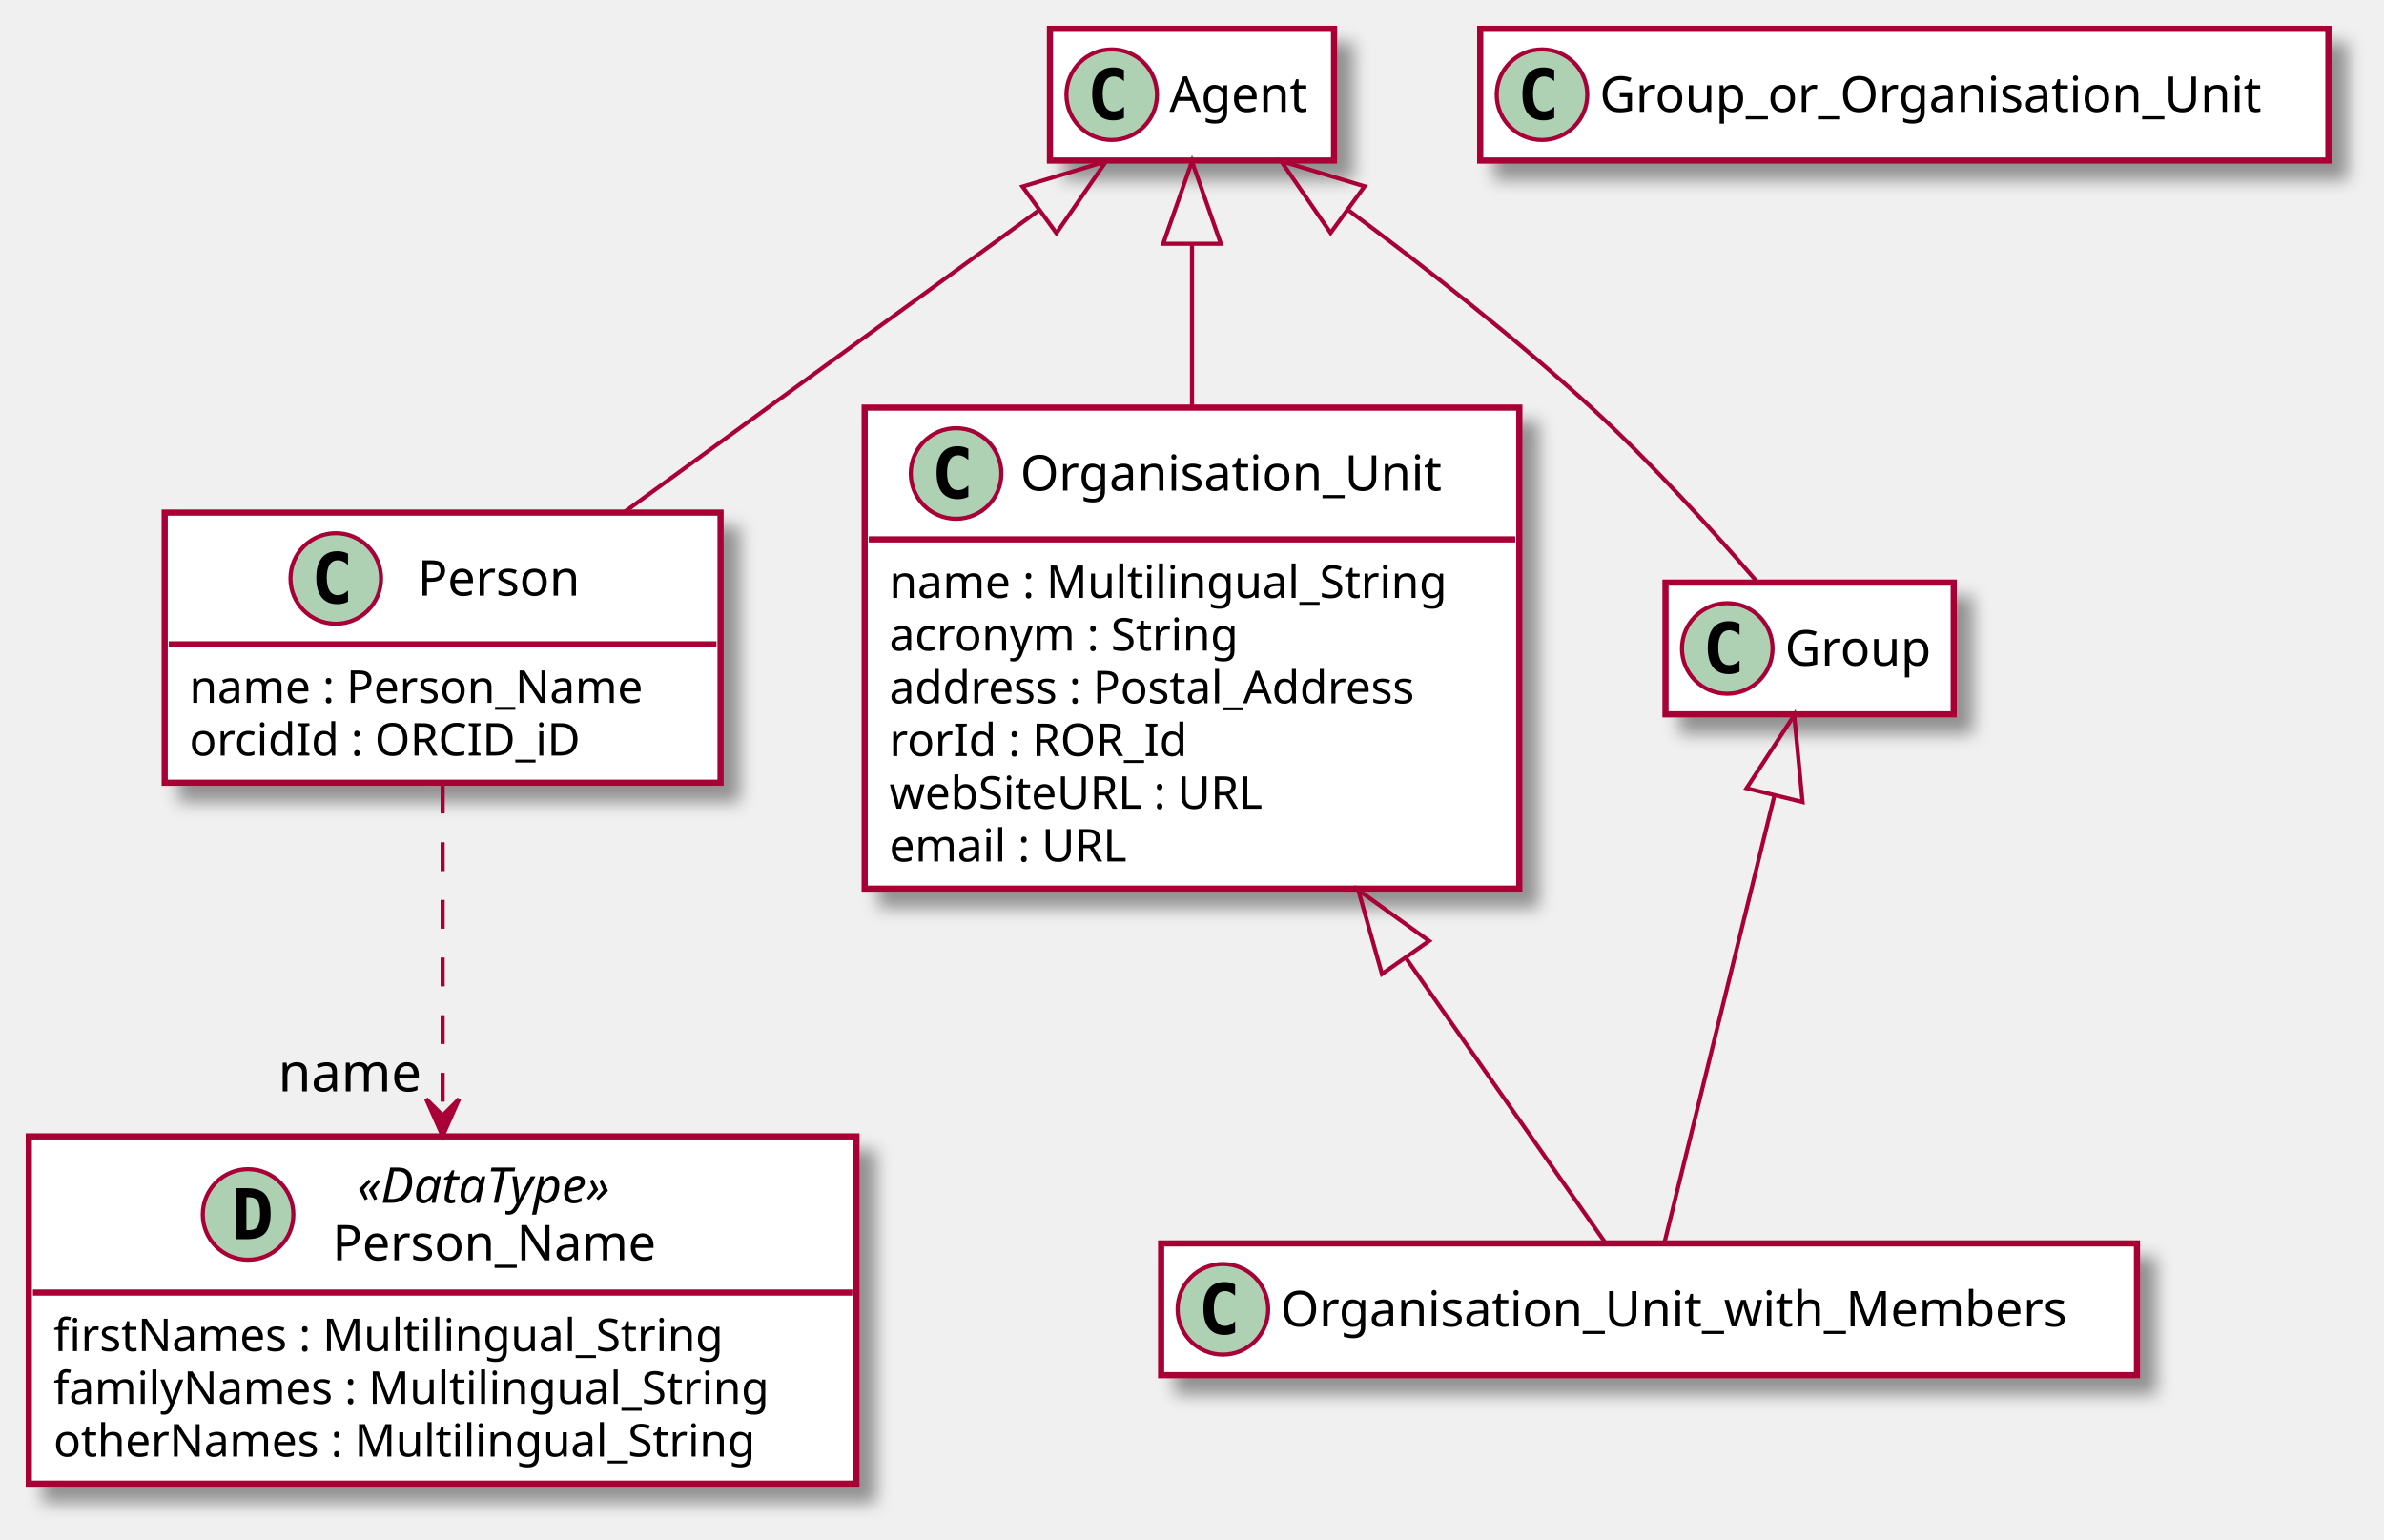
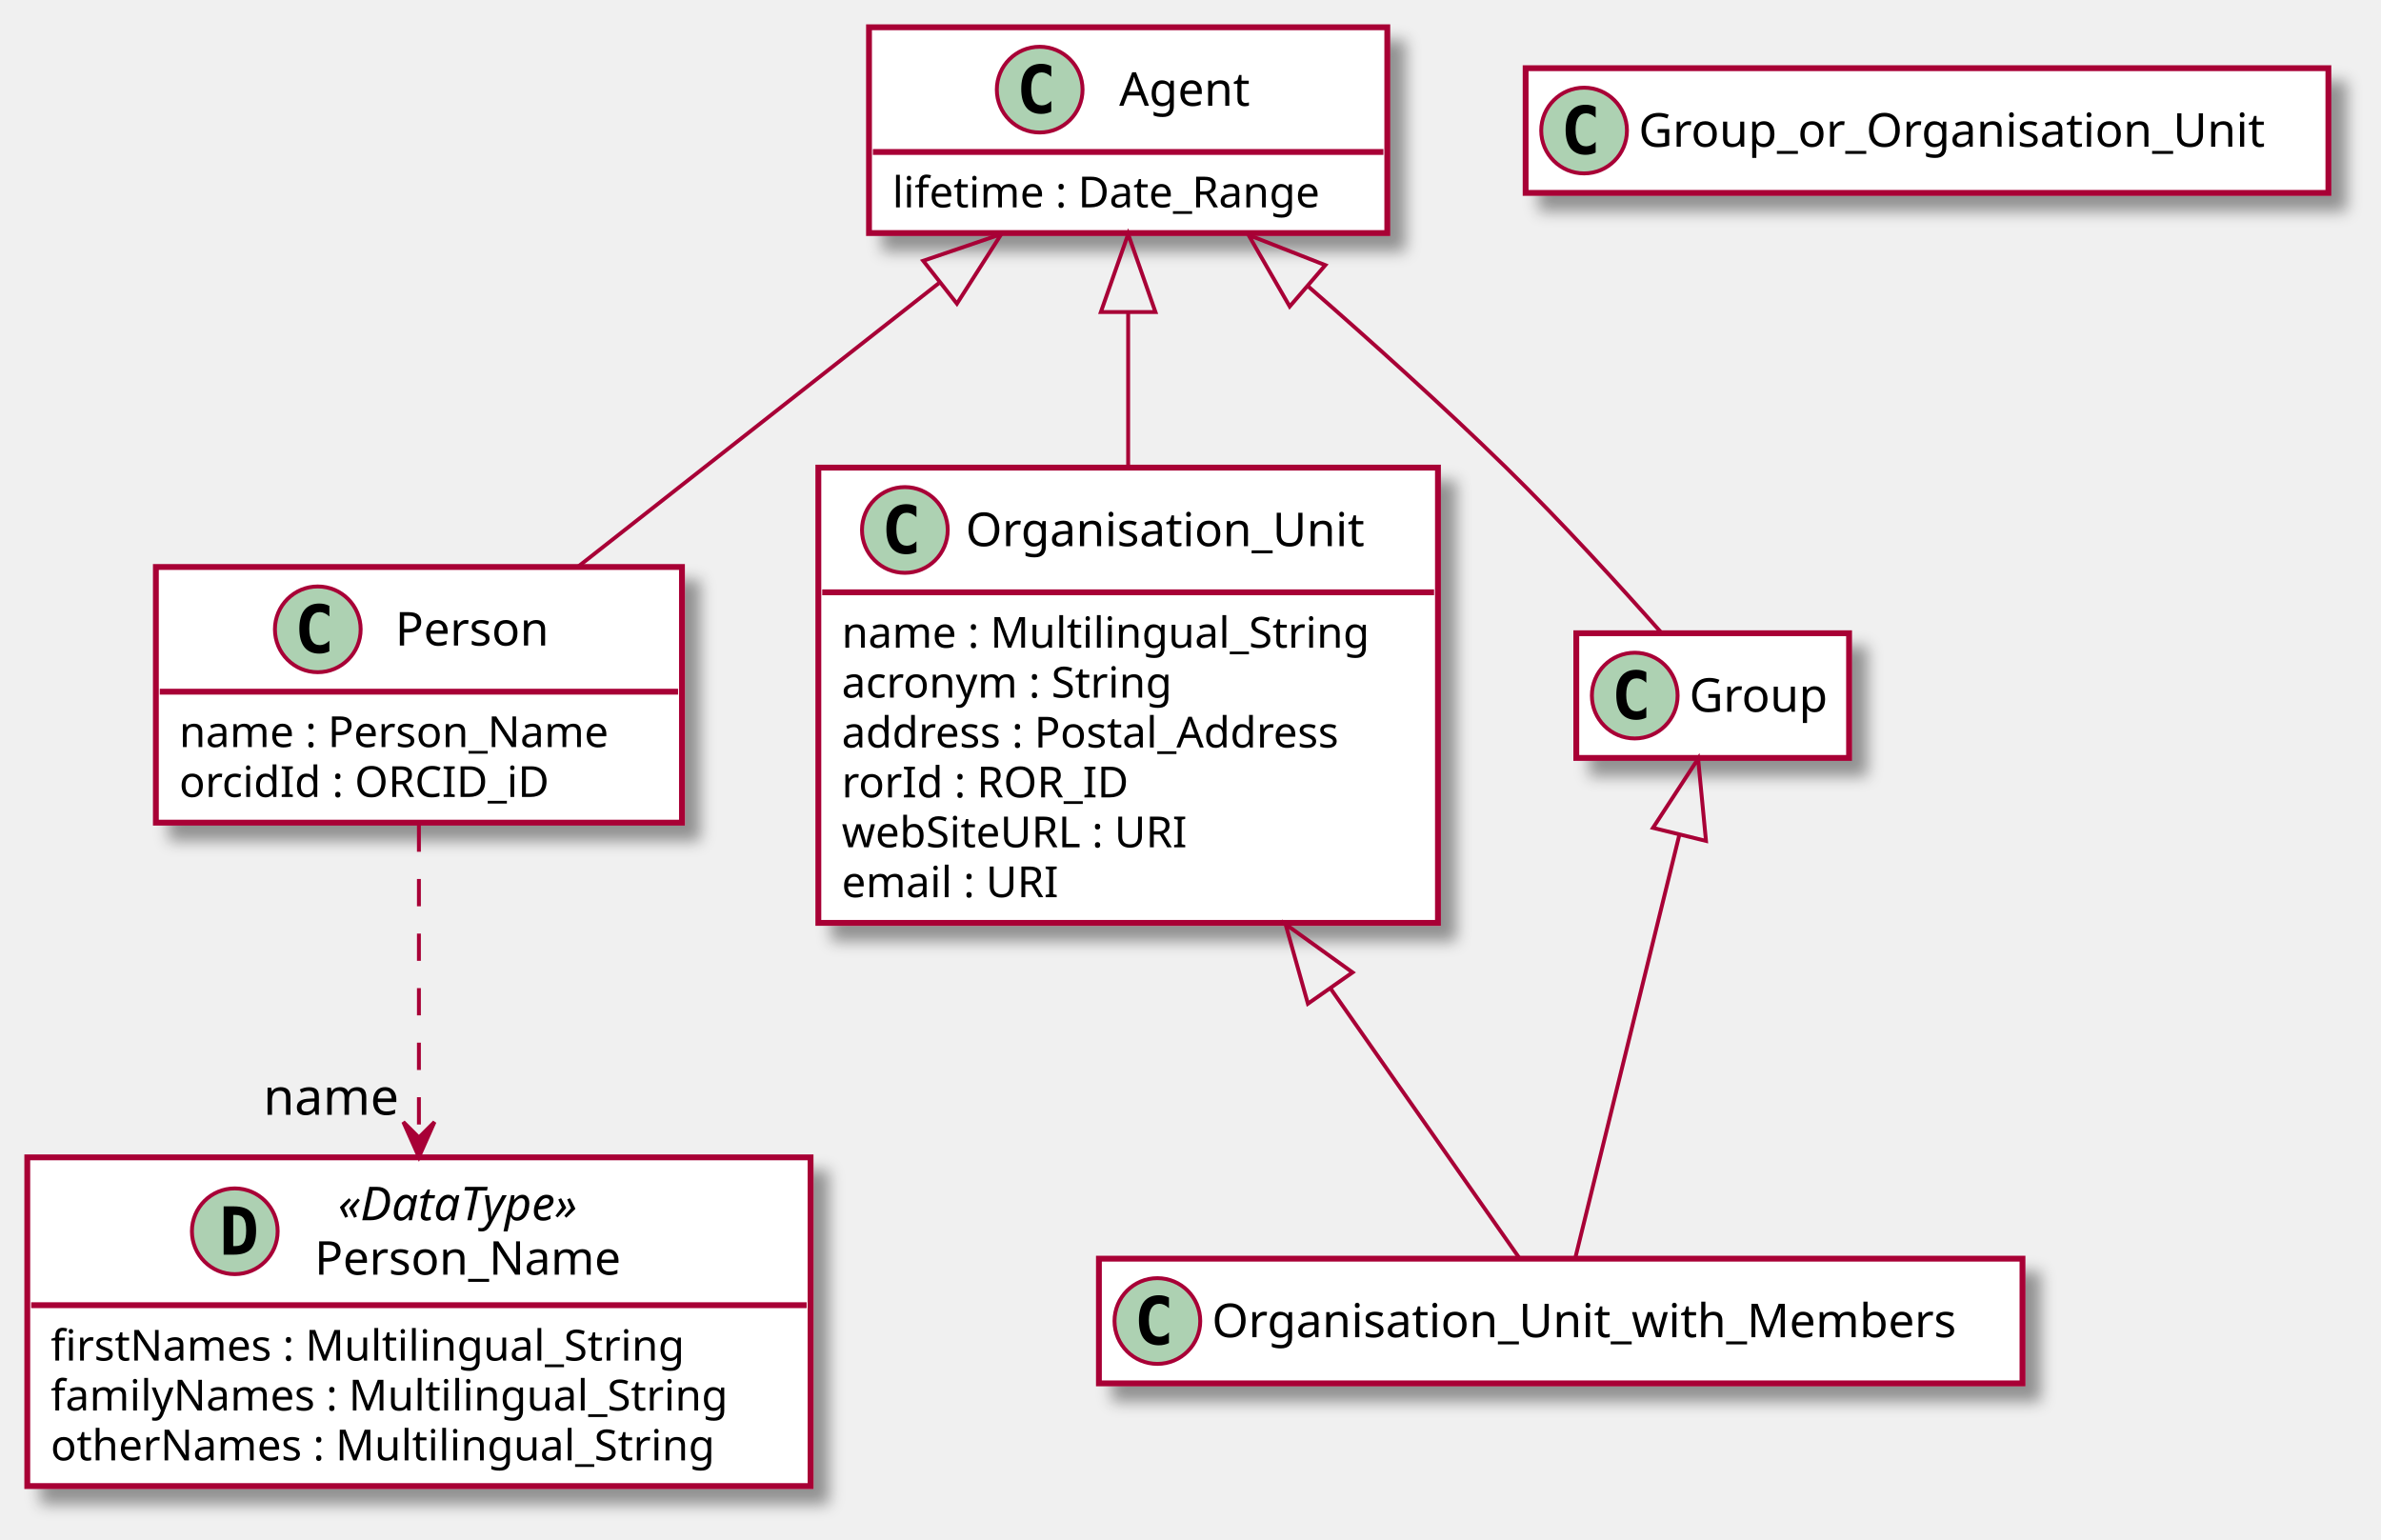
- <svg xmlns="http://www.w3.org/2000/svg" contentScriptType="application/ecmascript" contentStyleType="text/css" height="374px" preserveAspectRatio="none" style="width:579px;height:374px;background:#FFFFFF;" version="1.1" viewBox="0 0 579 374" width="579px" zoomAndPan="magnify">
+ <svg xmlns="http://www.w3.org/2000/svg" contentScriptType="application/ecmascript" contentStyleType="text/css" height="395px" preserveAspectRatio="none" style="width:611px;height:395px;background:#FFFFFF;" version="1.1" viewBox="0 0 611 395" width="611px" zoomAndPan="magnify">
  <defs>
-     <filter height="300%" id="fnsi4ogf8i3mp" width="300%" x="-1" y="-1">
+     <filter height="300%" id="flqvwv23atd8k" width="300%" x="-1" y="-1">
      <feGaussianBlur result="blurOut" stdDeviation="2.0" />
      <feColorMatrix in="blurOut" result="blurOut2" type="matrix" values="0 0 0 0 0 0 0 0 0 0 0 0 0 0 0 0 0 0 .4 0" />
      <feOffset dx="4.0" dy="4.0" in="blurOut2" result="blurOut3" />
      <feBlend in="SourceGraphic" in2="blurOut3" mode="normal" />
    </filter>
  </defs>
  <g>
-     <rect codeLine="23" fill="#FFFFFF" filter="url(#fnsi4ogf8i3mp)" height="32" id="Agent" style="stroke:#A80036;stroke-width:1.5;" width="69" x="255" y="7" />
-     <ellipse cx="270" cy="23" fill="#ADD1B2" rx="11" ry="11" style="stroke:#A80036;stroke-width:1.0;" />
-     <path d="M272.969,28.641 Q272.391,28.938 271.75,29.078 Q271.109,29.234 270.406,29.234 Q267.906,29.234 266.578,27.594 Q265.266,25.938 265.266,22.812 Q265.266,19.688 266.578,18.031 Q267.906,16.375 270.406,16.375 Q271.109,16.375 271.75,16.531 Q272.406,16.688 272.969,16.984 L272.969,19.703 Q272.344,19.125 271.75,18.859 Q271.156,18.578 270.531,18.578 Q269.188,18.578 268.5,19.656 Q267.812,20.719 267.812,22.812 Q267.812,24.906 268.5,25.984 Q269.188,27.047 270.531,27.047 Q271.156,27.047 271.75,26.781 Q272.344,26.5 272.969,25.922 L272.969,28.641 Z " fill="#000000" />
-     <text fill="#000000" font-family="sans-serif" font-size="12" lengthAdjust="spacing" textLength="37" x="284" y="27.154">Agent</text>
-     <rect codeLine="25" fill="#FFFFFF" filter="url(#fnsi4ogf8i3mp)" height="32" id="Group_or_Organisation_Unit" style="stroke:#A80036;stroke-width:1.5;" width="206" x="359.5" y="7" />
-     <ellipse cx="374.5" cy="23" fill="#ADD1B2" rx="11" ry="11" style="stroke:#A80036;stroke-width:1.0;" />
-     <path d="M377.469,28.641 Q376.891,28.938 376.25,29.078 Q375.609,29.234 374.906,29.234 Q372.406,29.234 371.078,27.594 Q369.766,25.938 369.766,22.812 Q369.766,19.688 371.078,18.031 Q372.406,16.375 374.906,16.375 Q375.609,16.375 376.25,16.531 Q376.906,16.688 377.469,16.984 L377.469,19.703 Q376.844,19.125 376.25,18.859 Q375.656,18.578 375.031,18.578 Q373.688,18.578 373,19.656 Q372.312,20.719 372.312,22.812 Q372.312,24.906 373,25.984 Q373.688,27.047 375.031,27.047 Q375.656,27.047 376.25,26.781 Q376.844,26.5 377.469,25.922 L377.469,28.641 Z " fill="#000000" />
-     <text fill="#000000" font-family="sans-serif" font-size="12" lengthAdjust="spacing" textLength="174" x="388.5" y="27.154">Group_or_Organisation_Unit</text>
-     <rect codeLine="41" fill="#FFFFFF" filter="url(#fnsi4ogf8i3mp)" height="65.609" id="Person" style="stroke:#A80036;stroke-width:1.5;" width="135" x="40" y="124.5" />
-     <ellipse cx="81.55" cy="140.5" fill="#ADD1B2" rx="11" ry="11" style="stroke:#A80036;stroke-width:1.0;" />
-     <path d="M84.519,146.141 Q83.941,146.438 83.3,146.578 Q82.659,146.734 81.956,146.734 Q79.456,146.734 78.128,145.094 Q76.816,143.438 76.816,140.312 Q76.816,137.188 78.128,135.531 Q79.456,133.875 81.956,133.875 Q82.659,133.875 83.3,134.031 Q83.956,134.188 84.519,134.484 L84.519,137.203 Q83.894,136.625 83.3,136.359 Q82.706,136.078 82.081,136.078 Q80.737,136.078 80.05,137.156 Q79.362,138.219 79.362,140.312 Q79.362,142.406 80.05,143.484 Q80.737,144.547 82.081,144.547 Q82.706,144.547 83.3,144.281 Q83.894,144 84.519,143.422 L84.519,146.141 Z " fill="#000000" />
-     <text fill="#000000" font-family="sans-serif" font-size="12" lengthAdjust="spacing" textLength="44" x="101.45" y="144.654">Person</text>
-     <line style="stroke:#A80036;stroke-width:1.5;" x1="41" x2="174" y1="156.5" y2="156.5" />
-     <text fill="#000000" font-family="sans-serif" font-size="11" lengthAdjust="spacing" textLength="123" x="46" y="170.71">name : Person_Name</text>
-     <text fill="#000000" font-family="sans-serif" font-size="11" lengthAdjust="spacing" textLength="102" x="46" y="183.515">orcidId : ORCID_iD</text>
-     <rect codeLine="46" fill="#FFFFFF" filter="url(#fnsi4ogf8i3mp)" height="84.352" id="Person_Name" style="stroke:#A80036;stroke-width:1.5;" width="201" x="7" y="276" />
-     <ellipse cx="60.25" cy="294.969" fill="#ADD0B2" rx="11" ry="11" style="stroke:#A80036;stroke-width:1.0;" />
-     <path d="M59.844,290.781 L59.844,298.766 L60.5,298.766 Q61.938,298.766 62.547,297.859 Q63.172,296.938 63.172,294.766 Q63.172,292.594 62.547,291.688 Q61.938,290.781 60.5,290.781 L59.844,290.781 Z M57.391,288.578 L60.016,288.578 Q63.047,288.578 64.375,290.031 Q65.719,291.469 65.719,294.766 Q65.719,298.062 64.375,299.516 Q63.047,300.969 60.016,300.969 L57.391,300.969 L57.391,288.578 Z " fill="#000000" />
-     <text fill="#000000" font-family="sans-serif" font-size="12" font-style="italic" lengthAdjust="spacing" textLength="74" x="86.75" y="292.139">«DataType»</text>
-     <text fill="#000000" font-family="sans-serif" font-size="12" lengthAdjust="spacing" textLength="86" x="80.75" y="306.107">Person_Name</text>
-     <line style="stroke:#A80036;stroke-width:1.5;" x1="8" x2="207" y1="313.938" y2="313.938" />
-     <text fill="#000000" font-family="sans-serif" font-size="11" lengthAdjust="spacing" textLength="178" x="13" y="328.148">firstNames : Multilingual_String</text>
-     <text fill="#000000" font-family="sans-serif" font-size="11" lengthAdjust="spacing" textLength="189" x="13" y="340.953">familyNames : Multilingual_String</text>
-     <text fill="#000000" font-family="sans-serif" font-size="11" lengthAdjust="spacing" textLength="185" x="13" y="353.757">otherNames : Multilingual_String</text>
-     <rect codeLine="30" fill="#FFFFFF" filter="url(#fnsi4ogf8i3mp)" height="116.828" id="Organisation_Unit" style="stroke:#A80036;stroke-width:1.5;" width="159" x="210" y="99" />
-     <ellipse cx="232.2" cy="115" fill="#ADD1B2" rx="11" ry="11" style="stroke:#A80036;stroke-width:1.0;" />
-     <path d="M235.169,120.641 Q234.591,120.938 233.95,121.078 Q233.309,121.234 232.606,121.234 Q230.106,121.234 228.778,119.594 Q227.466,117.938 227.466,114.812 Q227.466,111.688 228.778,110.031 Q230.106,108.375 232.606,108.375 Q233.309,108.375 233.95,108.531 Q234.606,108.688 235.169,108.984 L235.169,111.703 Q234.544,111.125 233.95,110.859 Q233.356,110.578 232.731,110.578 Q231.387,110.578 230.7,111.656 Q230.012,112.719 230.012,114.812 Q230.012,116.906 230.7,117.984 Q231.387,119.047 232.731,119.047 Q233.356,119.047 233.95,118.781 Q234.544,118.5 235.169,117.922 L235.169,120.641 Z " fill="#000000" />
-     <text fill="#000000" font-family="sans-serif" font-size="12" lengthAdjust="spacing" textLength="111" x="247.8" y="119.154">Organisation_Unit</text>
-     <line style="stroke:#A80036;stroke-width:1.5;" x1="211" x2="368" y1="131" y2="131" />
-     <text fill="#000000" font-family="sans-serif" font-size="11" lengthAdjust="spacing" textLength="147" x="216" y="145.21">name : Multilingual_String</text>
-     <text fill="#000000" font-family="sans-serif" font-size="11" lengthAdjust="spacing" textLength="95" x="216" y="158.015">acronym : String</text>
-     <text fill="#000000" font-family="sans-serif" font-size="11" lengthAdjust="spacing" textLength="147" x="216" y="170.82">address : Postal_Address</text>
-     <text fill="#000000" font-family="sans-serif" font-size="11" lengthAdjust="spacing" textLength="78" x="216" y="183.625">rorId : ROR_Id</text>
-     <text fill="#000000" font-family="sans-serif" font-size="11" lengthAdjust="spacing" textLength="99" x="216" y="196.429">webSiteURL : URL</text>
-     <text fill="#000000" font-family="sans-serif" font-size="11" lengthAdjust="spacing" textLength="64" x="216" y="209.234">email : URL</text>
-     <rect codeLine="65" fill="#FFFFFF" filter="url(#fnsi4ogf8i3mp)" height="32" id="Group" style="stroke:#A80036;stroke-width:1.5;" width="70" x="404.5" y="141.5" />
-     <ellipse cx="419.5" cy="157.5" fill="#ADD1B2" rx="11" ry="11" style="stroke:#A80036;stroke-width:1.0;" />
-     <path d="M422.469,163.141 Q421.891,163.438 421.25,163.578 Q420.609,163.734 419.906,163.734 Q417.406,163.734 416.078,162.094 Q414.766,160.438 414.766,157.312 Q414.766,154.188 416.078,152.531 Q417.406,150.875 419.906,150.875 Q420.609,150.875 421.25,151.031 Q421.906,151.188 422.469,151.484 L422.469,154.203 Q421.844,153.625 421.25,153.359 Q420.656,153.078 420.031,153.078 Q418.688,153.078 418,154.156 Q417.312,155.219 417.312,157.312 Q417.312,159.406 418,160.484 Q418.688,161.547 420.031,161.547 Q420.656,161.547 421.25,161.281 Q421.844,161 422.469,160.422 L422.469,163.141 Z " fill="#000000" />
-     <text fill="#000000" font-family="sans-serif" font-size="12" lengthAdjust="spacing" textLength="38" x="433.5" y="161.654">Group</text>
-     <rect codeLine="70" fill="#FFFFFF" filter="url(#fnsi4ogf8i3mp)" height="32" id="Organisation_Unit_with_Members" style="stroke:#A80036;stroke-width:1.5;" width="237" x="282" y="302" />
-     <ellipse cx="297" cy="318" fill="#ADD1B2" rx="11" ry="11" style="stroke:#A80036;stroke-width:1.0;" />
-     <path d="M299.969,323.641 Q299.391,323.938 298.75,324.078 Q298.109,324.234 297.406,324.234 Q294.906,324.234 293.578,322.594 Q292.266,320.938 292.266,317.812 Q292.266,314.688 293.578,313.031 Q294.906,311.375 297.406,311.375 Q298.109,311.375 298.75,311.531 Q299.406,311.688 299.969,311.984 L299.969,314.703 Q299.344,314.125 298.75,313.859 Q298.156,313.578 297.531,313.578 Q296.188,313.578 295.5,314.656 Q294.812,315.719 294.812,317.812 Q294.812,319.906 295.5,320.984 Q296.188,322.047 297.531,322.047 Q298.156,322.047 298.75,321.781 Q299.344,321.5 299.969,320.922 L299.969,323.641 Z " fill="#000000" />
-     <text fill="#000000" font-family="sans-serif" font-size="12" lengthAdjust="spacing" textLength="205" x="311" y="322.154">Organisation_Unit_with_Members</text>
-     <path codeLine="320" d="M107.5,190.57 C107.5,213.64 107.5,245.09 107.5,270.85 " fill="none" id="Person-to-Person_Name" style="stroke:#A80036;stroke-width:1.0;stroke-dasharray:7.0,7.0;" />
-     <polygon fill="#A80036" points="107.5,275.92,111.5,266.92,107.5,270.92,103.5,266.92,107.5,275.92" style="stroke:#A80036;stroke-width:1.0;" />
-     <text fill="#000000" font-family="sans-serif" font-size="13" lengthAdjust="spacing" textLength="37" x="67.552" y="265.068">name</text>
-     <path codeLine="324" d="M252.13,51.21 C222.97,72.44 182.37,101.99 151.62,124.38 " fill="none" id="Agent-backto-Person" style="stroke:#A80036;stroke-width:1.0;" />
-     <polygon fill="none" points="248.33,45.31,268.62,39.2,256.57,56.63,248.33,45.31" style="stroke:#A80036;stroke-width:1.0;" />
-     <path codeLine="328" d="M289.5,59.25 C289.5,71.43 289.5,85.43 289.5,98.94 " fill="none" id="Agent-backto-Organisation_Unit" style="stroke:#A80036;stroke-width:1.0;" />
-     <polygon fill="none" points="282.5,59.2,289.5,39.2,296.5,59.2,282.5,59.2" style="stroke:#A80036;stroke-width:1.0;" />
-     <path codeLine="336" d="M327.43,51.01 C345.85,64.7 367.95,81.99 386.5,99 C401.11,112.4 416.29,129.22 426.64,141.19 " fill="none" id="Agent-backto-Group" style="stroke:#A80036;stroke-width:1.0;" />
-     <polygon fill="none" points="323.16,56.56,311.14,39.12,331.42,45.25,323.16,56.56" style="stroke:#A80036;stroke-width:1.0;" />
-     <path codeLine="340" d="M430.97,193.15 C422.67,226.92 410.42,276.7 404.29,301.62 " fill="none" id="Group-backto-Organisation_Unit_with_Members" style="stroke:#A80036;stroke-width:1.0;" />
-     <polygon fill="none" points="424.18,191.45,435.76,173.7,437.78,194.79,424.18,191.45" style="stroke:#A80036;stroke-width:1.0;" />
-     <path codeLine="344" d="M341.42,232.64 C359.68,258.72 378.46,285.53 389.81,301.73 " fill="none" id="Organisation_Unit-backto-Organisation_Unit_with_Members" style="stroke:#A80036;stroke-width:1.0;" />
-     <polygon fill="none" points="335.63,236.57,329.89,216.17,347.09,228.54,335.63,236.57" style="stroke:#A80036;stroke-width:1.0;" />
+     <rect codeLine="23" fill="#FFFFFF" filter="url(#flqvwv23atd8k)" height="52.805" id="Agent" style="stroke:#A80036;stroke-width:1.5;" width="133" x="223" y="7" />
+     <ellipse cx="266.8" cy="23" fill="#ADD1B2" rx="11" ry="11" style="stroke:#A80036;stroke-width:1.0;" />
+     <path d="M269.769,28.641 Q269.191,28.938 268.55,29.078 Q267.909,29.234 267.206,29.234 Q264.706,29.234 263.378,27.594 Q262.066,25.938 262.066,22.812 Q262.066,19.688 263.378,18.031 Q264.706,16.375 267.206,16.375 Q267.909,16.375 268.55,16.531 Q269.206,16.688 269.769,16.984 L269.769,19.703 Q269.144,19.125 268.55,18.859 Q267.956,18.578 267.331,18.578 Q265.988,18.578 265.3,19.656 Q264.613,20.719 264.613,22.812 Q264.613,24.906 265.3,25.984 Q265.988,27.047 267.331,27.047 Q267.956,27.047 268.55,26.781 Q269.144,26.5 269.769,25.922 L269.769,28.641 Z " fill="#000000" />
+     <text fill="#000000" font-family="sans-serif" font-size="12" lengthAdjust="spacing" textLength="37" x="287.2" y="27.154">Agent</text>
+     <line style="stroke:#A80036;stroke-width:1.5;" x1="224" x2="355" y1="39" y2="39" />
+     <text fill="#000000" font-family="sans-serif" font-size="11" lengthAdjust="spacing" textLength="121" x="229" y="53.21">lifetime : Date_Range</text>
+     <rect codeLine="26" fill="#FFFFFF" filter="url(#flqvwv23atd8k)" height="32" id="Group_or_Organisation_Unit" style="stroke:#A80036;stroke-width:1.5;" width="206" x="391.5" y="17.5" />
+     <ellipse cx="406.5" cy="33.5" fill="#ADD1B2" rx="11" ry="11" style="stroke:#A80036;stroke-width:1.0;" />
+     <path d="M409.469,39.141 Q408.891,39.438 408.25,39.578 Q407.609,39.734 406.906,39.734 Q404.406,39.734 403.078,38.094 Q401.766,36.438 401.766,33.312 Q401.766,30.188 403.078,28.531 Q404.406,26.875 406.906,26.875 Q407.609,26.875 408.25,27.031 Q408.906,27.188 409.469,27.484 L409.469,30.203 Q408.844,29.625 408.25,29.359 Q407.656,29.078 407.031,29.078 Q405.688,29.078 405,30.156 Q404.312,31.219 404.312,33.312 Q404.312,35.406 405,36.484 Q405.688,37.547 407.031,37.547 Q407.656,37.547 408.25,37.281 Q408.844,37 409.469,36.422 L409.469,39.141 Z " fill="#000000" />
+     <text fill="#000000" font-family="sans-serif" font-size="12" lengthAdjust="spacing" textLength="174" x="420.5" y="37.654">Group_or_Organisation_Unit</text>
+     <rect codeLine="42" fill="#FFFFFF" filter="url(#flqvwv23atd8k)" height="65.609" id="Person" style="stroke:#A80036;stroke-width:1.5;" width="135" x="40" y="145.5" />
+     <ellipse cx="81.55" cy="161.5" fill="#ADD1B2" rx="11" ry="11" style="stroke:#A80036;stroke-width:1.0;" />
+     <path d="M84.519,167.141 Q83.941,167.438 83.3,167.578 Q82.659,167.734 81.956,167.734 Q79.456,167.734 78.128,166.094 Q76.816,164.438 76.816,161.312 Q76.816,158.188 78.128,156.531 Q79.456,154.875 81.956,154.875 Q82.659,154.875 83.3,155.031 Q83.956,155.188 84.519,155.484 L84.519,158.203 Q83.894,157.625 83.3,157.359 Q82.706,157.078 82.081,157.078 Q80.737,157.078 80.05,158.156 Q79.362,159.219 79.362,161.312 Q79.362,163.406 80.05,164.484 Q80.737,165.547 82.081,165.547 Q82.706,165.547 83.3,165.281 Q83.894,165 84.519,164.422 L84.519,167.141 Z " fill="#000000" />
+     <text fill="#000000" font-family="sans-serif" font-size="12" lengthAdjust="spacing" textLength="44" x="101.45" y="165.654">Person</text>
+     <line style="stroke:#A80036;stroke-width:1.5;" x1="41" x2="174" y1="177.5" y2="177.5" />
+     <text fill="#000000" font-family="sans-serif" font-size="11" lengthAdjust="spacing" textLength="123" x="46" y="191.71">name : Person_Name</text>
+     <text fill="#000000" font-family="sans-serif" font-size="11" lengthAdjust="spacing" textLength="102" x="46" y="204.515">orcidId : ORCID_iD</text>
+     <rect codeLine="47" fill="#FFFFFF" filter="url(#flqvwv23atd8k)" height="84.352" id="Person_Name" style="stroke:#A80036;stroke-width:1.5;" width="201" x="7" y="297" />
+     <ellipse cx="60.25" cy="315.969" fill="#ADD0B2" rx="11" ry="11" style="stroke:#A80036;stroke-width:1.0;" />
+     <path d="M59.844,311.781 L59.844,319.766 L60.5,319.766 Q61.938,319.766 62.547,318.859 Q63.172,317.938 63.172,315.766 Q63.172,313.594 62.547,312.688 Q61.938,311.781 60.5,311.781 L59.844,311.781 Z M57.391,309.578 L60.016,309.578 Q63.047,309.578 64.375,311.031 Q65.719,312.469 65.719,315.766 Q65.719,319.062 64.375,320.516 Q63.047,321.969 60.016,321.969 L57.391,321.969 L57.391,309.578 Z " fill="#000000" />
+     <text fill="#000000" font-family="sans-serif" font-size="12" font-style="italic" lengthAdjust="spacing" textLength="74" x="86.75" y="313.139">«DataType»</text>
+     <text fill="#000000" font-family="sans-serif" font-size="12" lengthAdjust="spacing" textLength="86" x="80.75" y="327.107">Person_Name</text>
+     <line style="stroke:#A80036;stroke-width:1.5;" x1="8" x2="207" y1="334.938" y2="334.938" />
+     <text fill="#000000" font-family="sans-serif" font-size="11" lengthAdjust="spacing" textLength="178" x="13" y="349.148">firstNames : Multilingual_String</text>
+     <text fill="#000000" font-family="sans-serif" font-size="11" lengthAdjust="spacing" textLength="189" x="13" y="361.953">familyNames : Multilingual_String</text>
+     <text fill="#000000" font-family="sans-serif" font-size="11" lengthAdjust="spacing" textLength="185" x="13" y="374.757">otherNames : Multilingual_String</text>
+     <rect codeLine="31" fill="#FFFFFF" filter="url(#flqvwv23atd8k)" height="116.828" id="Organisation_Unit" style="stroke:#A80036;stroke-width:1.5;" width="159" x="210" y="120" />
+     <ellipse cx="232.2" cy="136" fill="#ADD1B2" rx="11" ry="11" style="stroke:#A80036;stroke-width:1.0;" />
+     <path d="M235.169,141.641 Q234.591,141.938 233.95,142.078 Q233.309,142.234 232.606,142.234 Q230.106,142.234 228.778,140.594 Q227.466,138.938 227.466,135.812 Q227.466,132.688 228.778,131.031 Q230.106,129.375 232.606,129.375 Q233.309,129.375 233.95,129.531 Q234.606,129.688 235.169,129.984 L235.169,132.703 Q234.544,132.125 233.95,131.859 Q233.356,131.578 232.731,131.578 Q231.387,131.578 230.7,132.656 Q230.012,133.719 230.012,135.812 Q230.012,137.906 230.7,138.984 Q231.387,140.047 232.731,140.047 Q233.356,140.047 233.95,139.781 Q234.544,139.5 235.169,138.922 L235.169,141.641 Z " fill="#000000" />
+     <text fill="#000000" font-family="sans-serif" font-size="12" lengthAdjust="spacing" textLength="111" x="247.8" y="140.154">Organisation_Unit</text>
+     <line style="stroke:#A80036;stroke-width:1.5;" x1="211" x2="368" y1="152" y2="152" />
+     <text fill="#000000" font-family="sans-serif" font-size="11" lengthAdjust="spacing" textLength="147" x="216" y="166.21">name : Multilingual_String</text>
+     <text fill="#000000" font-family="sans-serif" font-size="11" lengthAdjust="spacing" textLength="95" x="216" y="179.015">acronym : String</text>
+     <text fill="#000000" font-family="sans-serif" font-size="11" lengthAdjust="spacing" textLength="147" x="216" y="191.82">address : Postal_Address</text>
+     <text fill="#000000" font-family="sans-serif" font-size="11" lengthAdjust="spacing" textLength="79" x="216" y="204.625">rorId : ROR_ID</text>
+     <text fill="#000000" font-family="sans-serif" font-size="11" lengthAdjust="spacing" textLength="96" x="216" y="217.429">webSiteURL : URI</text>
+     <text fill="#000000" font-family="sans-serif" font-size="11" lengthAdjust="spacing" textLength="61" x="216" y="230.234">email : URI</text>
+     <rect codeLine="66" fill="#FFFFFF" filter="url(#flqvwv23atd8k)" height="32" id="Group" style="stroke:#A80036;stroke-width:1.5;" width="70" x="404.5" y="162.5" />
+     <ellipse cx="419.5" cy="178.5" fill="#ADD1B2" rx="11" ry="11" style="stroke:#A80036;stroke-width:1.0;" />
+     <path d="M422.469,184.141 Q421.891,184.438 421.25,184.578 Q420.609,184.734 419.906,184.734 Q417.406,184.734 416.078,183.094 Q414.766,181.438 414.766,178.312 Q414.766,175.188 416.078,173.531 Q417.406,171.875 419.906,171.875 Q420.609,171.875 421.25,172.031 Q421.906,172.188 422.469,172.484 L422.469,175.203 Q421.844,174.625 421.25,174.359 Q420.656,174.078 420.031,174.078 Q418.688,174.078 418,175.156 Q417.312,176.219 417.312,178.312 Q417.312,180.406 418,181.484 Q418.688,182.547 420.031,182.547 Q420.656,182.547 421.25,182.281 Q421.844,182 422.469,181.422 L422.469,184.141 Z " fill="#000000" />
+     <text fill="#000000" font-family="sans-serif" font-size="12" lengthAdjust="spacing" textLength="38" x="433.5" y="182.654">Group</text>
+     <rect codeLine="71" fill="#FFFFFF" filter="url(#flqvwv23atd8k)" height="32" id="Organisation_Unit_with_Members" style="stroke:#A80036;stroke-width:1.5;" width="237" x="282" y="323" />
+     <ellipse cx="297" cy="339" fill="#ADD1B2" rx="11" ry="11" style="stroke:#A80036;stroke-width:1.0;" />
+     <path d="M299.969,344.641 Q299.391,344.938 298.75,345.078 Q298.109,345.234 297.406,345.234 Q294.906,345.234 293.578,343.594 Q292.266,341.938 292.266,338.812 Q292.266,335.688 293.578,334.031 Q294.906,332.375 297.406,332.375 Q298.109,332.375 298.75,332.531 Q299.406,332.688 299.969,332.984 L299.969,335.703 Q299.344,335.125 298.75,334.859 Q298.156,334.578 297.531,334.578 Q296.188,334.578 295.5,335.656 Q294.812,336.719 294.812,338.812 Q294.812,340.906 295.5,341.984 Q296.188,343.047 297.531,343.047 Q298.156,343.047 298.75,342.781 Q299.344,342.5 299.969,341.922 L299.969,344.641 Z " fill="#000000" />
+     <text fill="#000000" font-family="sans-serif" font-size="12" lengthAdjust="spacing" textLength="205" x="311" y="343.154">Organisation_Unit_with_Members</text>
+     <path codeLine="310" d="M107.5,211.57 C107.5,234.64 107.5,266.09 107.5,291.85 " fill="none" id="Person-to-Person_Name" style="stroke:#A80036;stroke-width:1.0;stroke-dasharray:7.0,7.0;" />
+     <polygon fill="#A80036" points="107.5,296.92,111.5,287.92,107.5,291.92,103.5,287.92,107.5,296.92" style="stroke:#A80036;stroke-width:1.0;" />
+     <text fill="#000000" font-family="sans-serif" font-size="13" lengthAdjust="spacing" textLength="37" x="67.552" y="286.068">name</text>
+     <path codeLine="314" d="M240.92,72.67 C212.03,95.37 175.79,123.85 148.37,145.39 " fill="none" id="Agent-backto-Person" style="stroke:#A80036;stroke-width:1.0;" />
+     <polygon fill="none" points="236.91,66.92,256.96,60.07,245.56,77.93,236.91,66.92" style="stroke:#A80036;stroke-width:1.0;" />
+     <path codeLine="318" d="M289.5,80.34 C289.5,92.91 289.5,106.7 289.5,119.83 " fill="none" id="Agent-backto-Organisation_Unit" style="stroke:#A80036;stroke-width:1.0;" />
+     <polygon fill="none" points="282.5,80.07,289.5,60.07,296.5,80.07,282.5,80.07" style="stroke:#A80036;stroke-width:1.0;" />
+     <path codeLine="326" d="M335.65,73.45 C352.04,87.74 370.41,104.26 386.5,120 C400.67,133.86 415.92,150.61 426.4,162.45 " fill="none" id="Agent-backto-Group" style="stroke:#A80036;stroke-width:1.0;" />
+     <polygon fill="none" points="330.96,78.65,320.38,60.29,340.1,68.04,330.96,78.65" style="stroke:#A80036;stroke-width:1.0;" />
+     <path codeLine="330" d="M430.97,214.15 C422.67,247.92 410.42,297.7 404.29,322.62 " fill="none" id="Group-backto-Organisation_Unit_with_Members" style="stroke:#A80036;stroke-width:1.0;" />
+     <polygon fill="none" points="424.18,212.45,435.76,194.7,437.78,215.79,424.18,212.45" style="stroke:#A80036;stroke-width:1.0;" />
+     <path codeLine="334" d="M341.42,253.64 C359.68,279.72 378.46,306.53 389.81,322.73 " fill="none" id="Organisation_Unit-backto-Organisation_Unit_with_Members" style="stroke:#A80036;stroke-width:1.0;" />
+     <polygon fill="none" points="335.63,257.57,329.89,237.17,347.09,249.54,335.63,257.57" style="stroke:#A80036;stroke-width:1.0;" />
  </g>
</svg>
